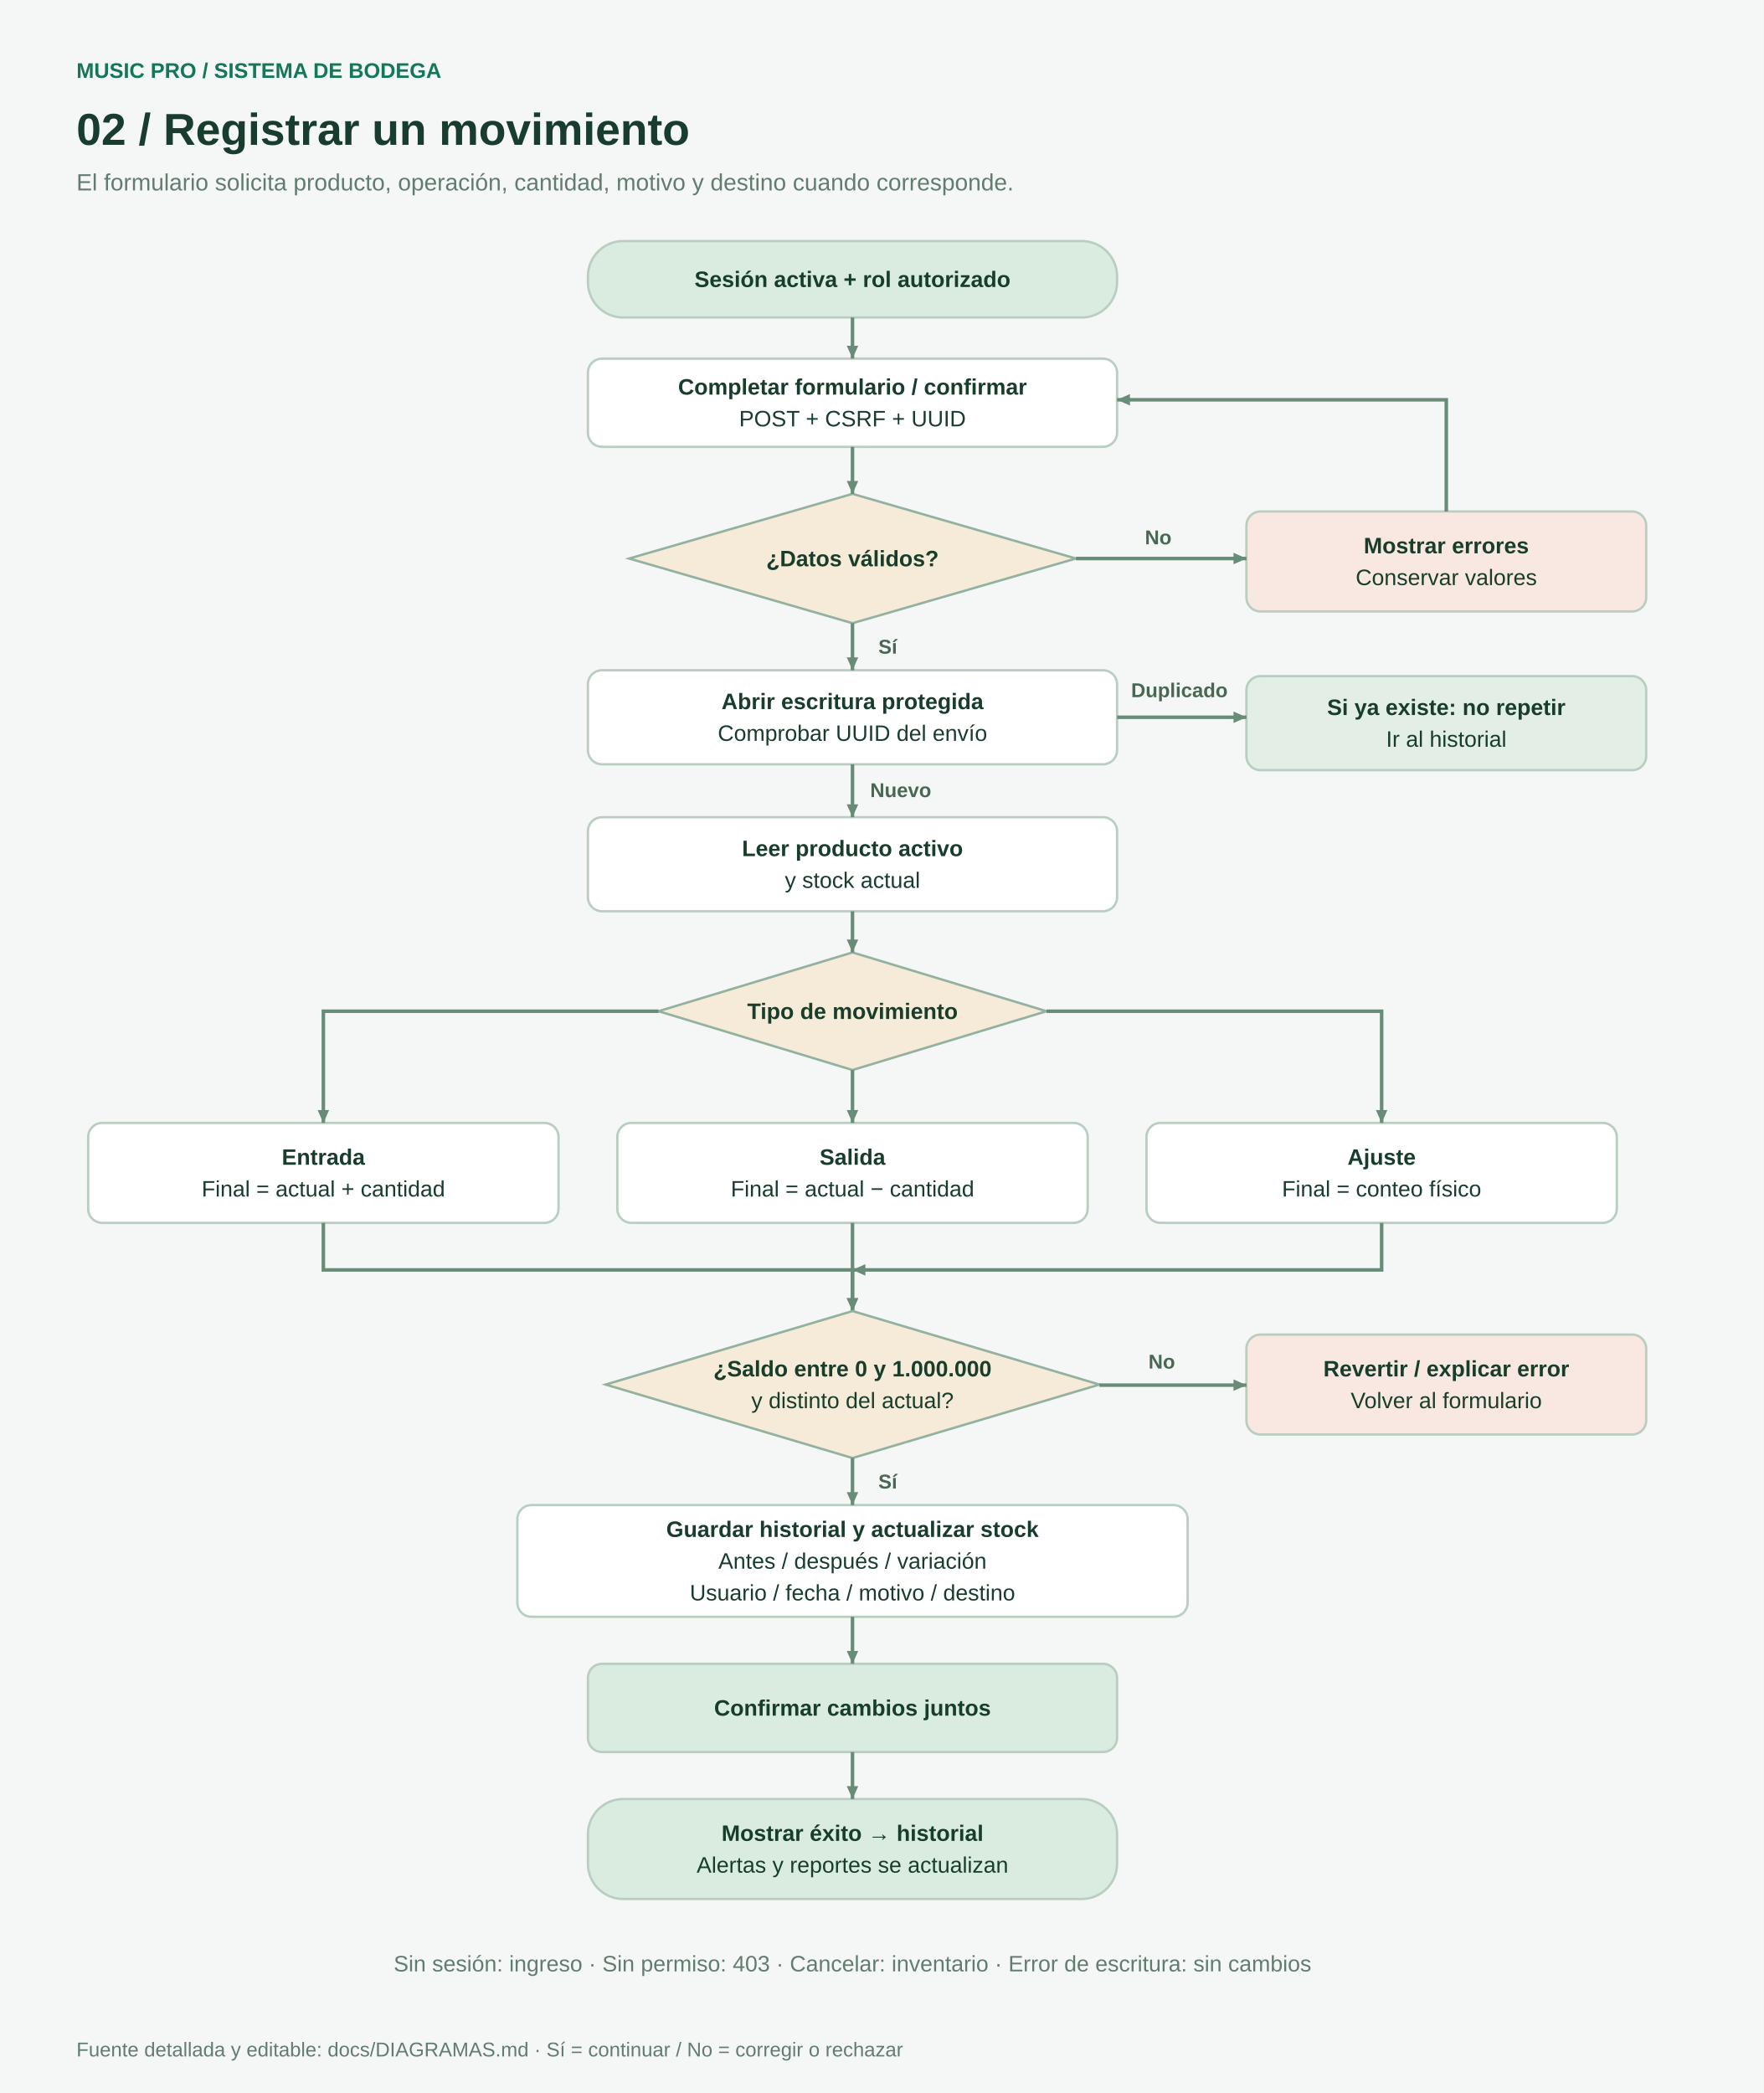
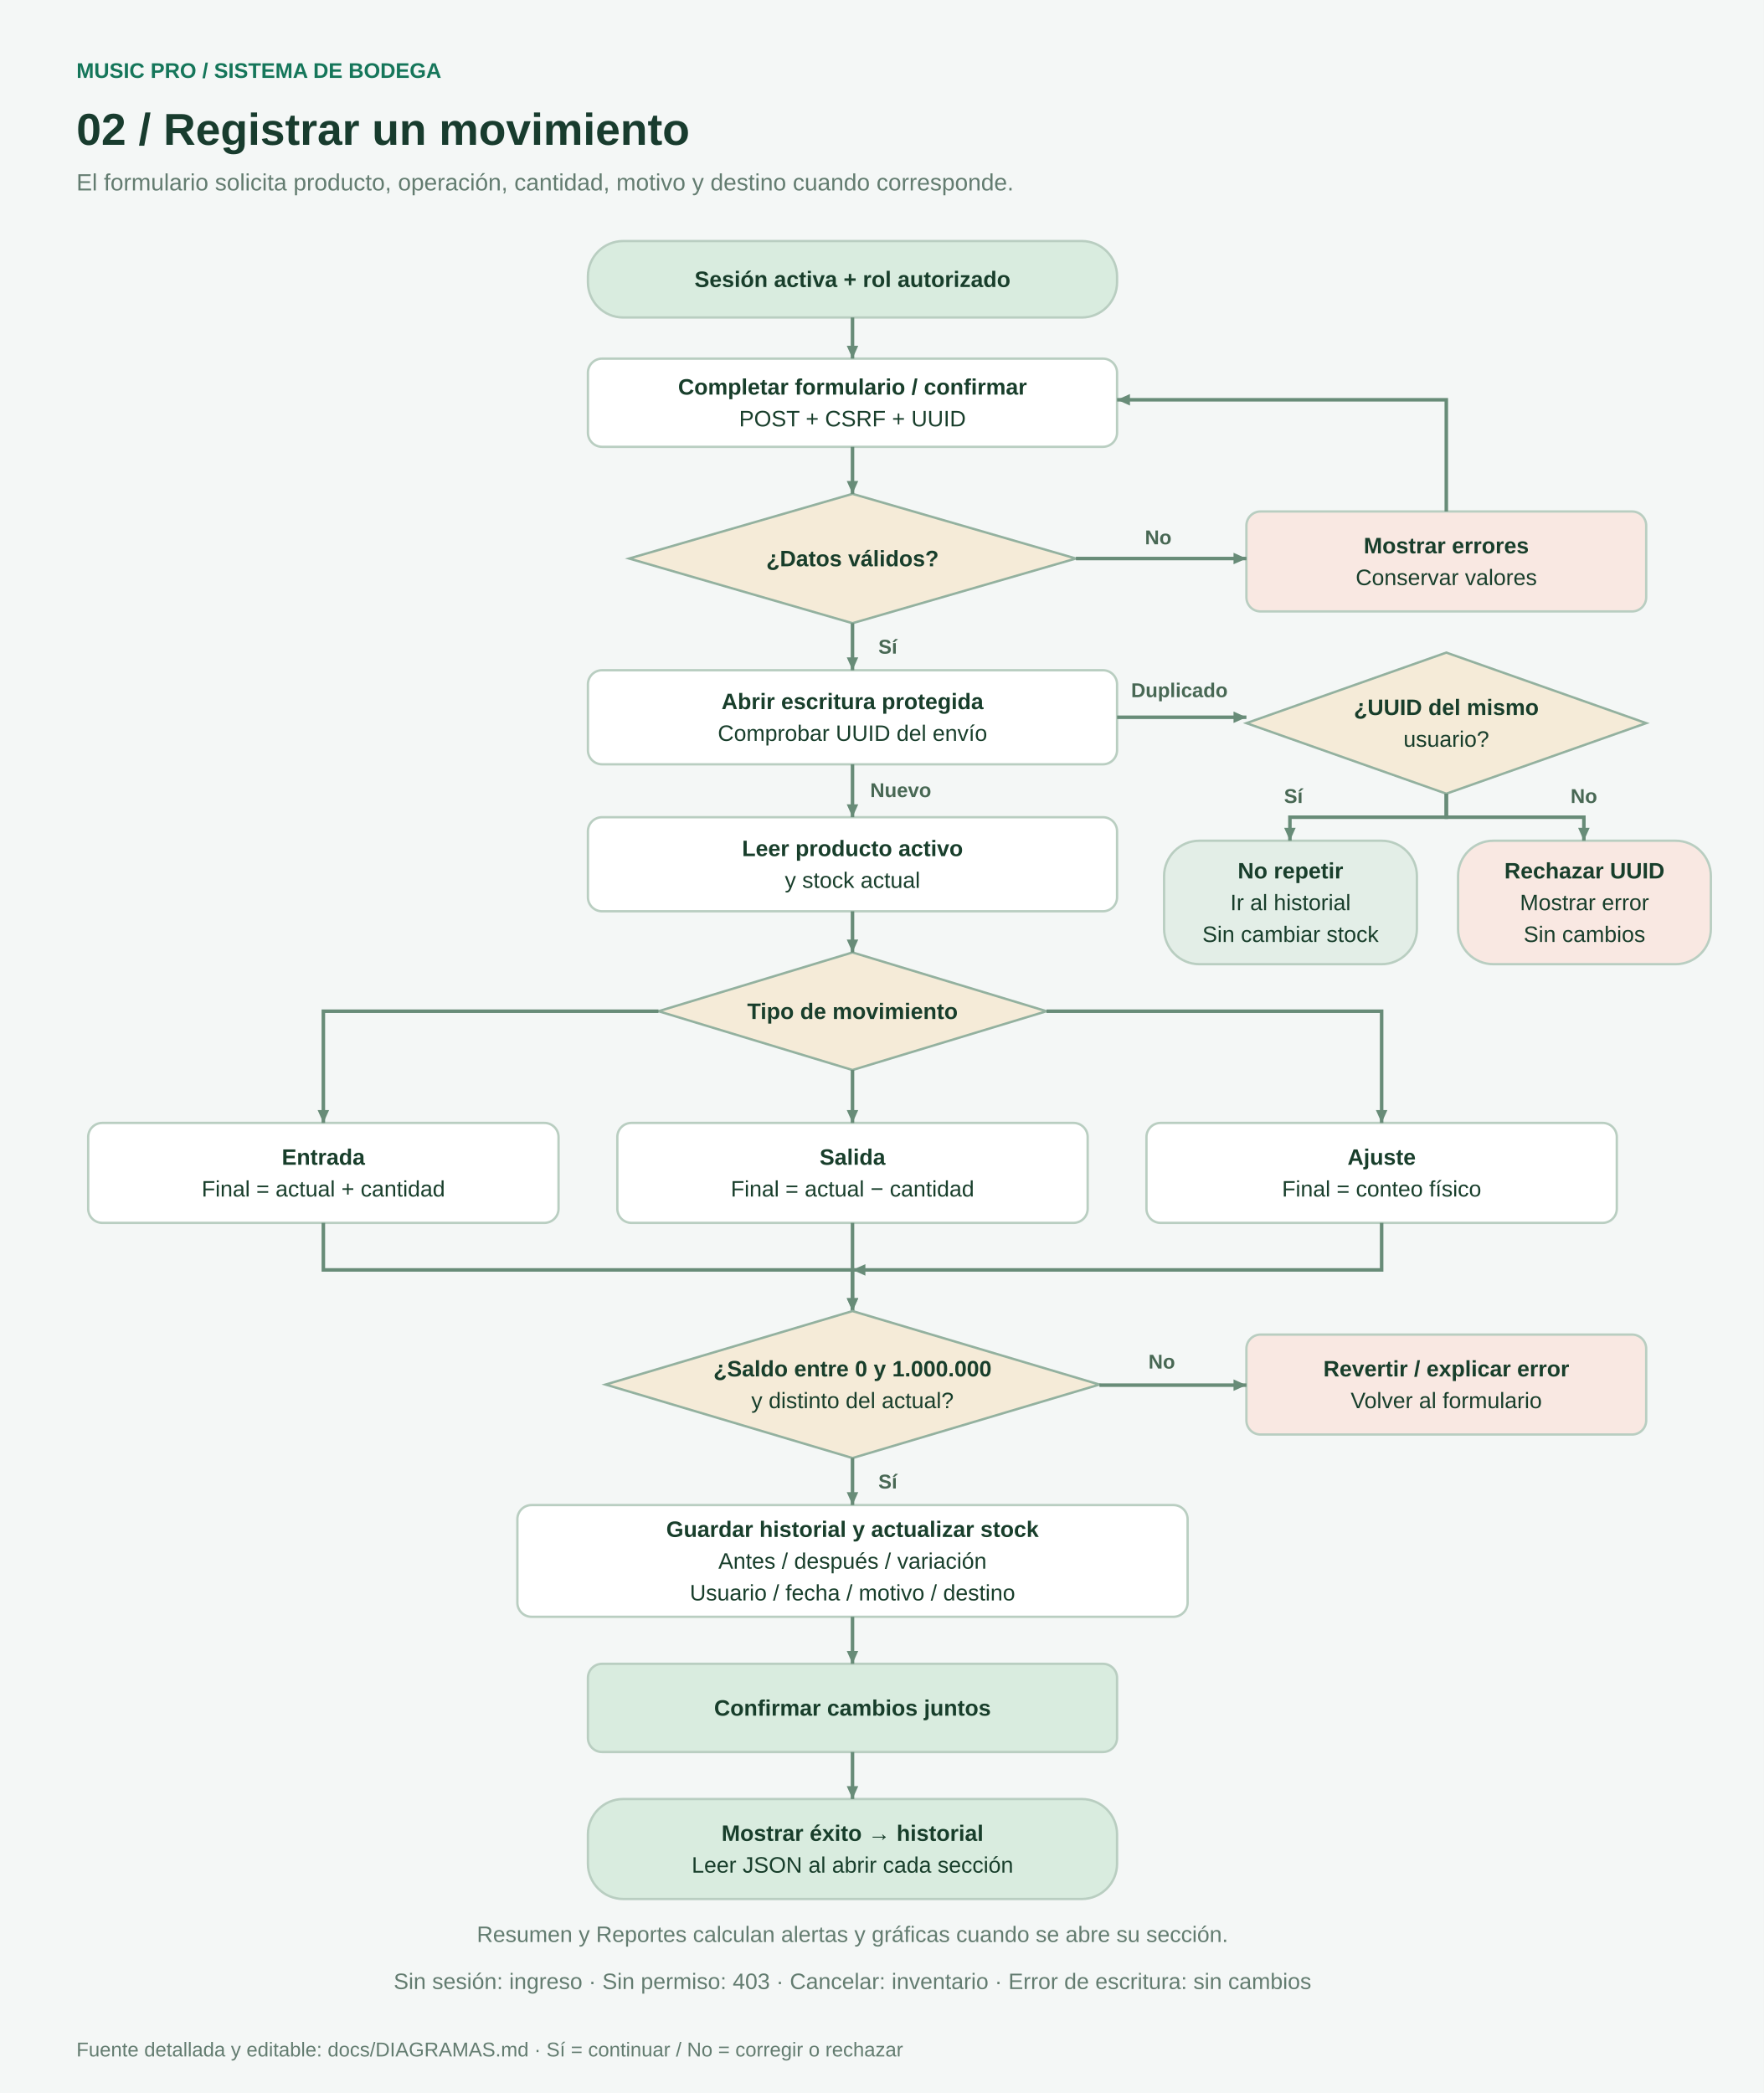
<svg xmlns="http://www.w3.org/2000/svg" width="1500" height="1780" viewBox="0 0 1500 1780">
  <rect width="100%" height="100%" fill="#f4f7f6" />
  <text x="65" y="60" text-anchor="start" dominant-baseline="central" font-family="Segoe UI, Arial, sans-serif" font-size="18" font-weight="700" fill="#15765a">MUSIC PRO / SISTEMA DE BODEGA</text>
  <text x="65" y="110" text-anchor="start" dominant-baseline="central" font-family="Segoe UI, Arial, sans-serif" font-size="38" font-weight="700" fill="#183c2e">02 / Registrar un movimiento</text>
  <text x="65" y="155" text-anchor="start" dominant-baseline="central" font-family="Segoe UI, Arial, sans-serif" font-size="20" font-weight="400" fill="#637c70">El formulario solicita producto, operación, cantidad, motivo y destino cuando corresponde.</text>
  <rect x="500" y="205" width="450" height="65" rx="30" fill="#d9ecdf" stroke="#b9cec1" stroke-width="2" />
  <text x="725.0" y="237.5" text-anchor="middle" dominant-baseline="central" font-family="Segoe UI, Arial, sans-serif" font-size="19" font-weight="700" fill="#183e2b">Sesión activa + rol autorizado</text>
  <rect x="500" y="305" width="450" height="75" rx="12" fill="#ffffff" stroke="#b9cec1" stroke-width="2" />
  <text x="725.0" y="329.0" text-anchor="middle" dominant-baseline="central" font-family="Segoe UI, Arial, sans-serif" font-size="19" font-weight="700" fill="#183e2b">Completar formulario / confirmar</text>
  <text x="725.0" y="356.0" text-anchor="middle" dominant-baseline="central" font-family="Segoe UI, Arial, sans-serif" font-size="19" font-weight="400" fill="#183e2b">POST + CSRF + UUID</text>
  <polyline points="725,270 725,305" fill="none" stroke="#688c78" stroke-width="3" />
  <polygon points="725,305 720.107,294.043 729.893,294.043" fill="#688c78" />
  <polygon points="725.0,420 915,475.0 725.0,530 535,475.0" fill="#f5ebd8" stroke="#93b19f" stroke-width="2" />
  <text x="725.0" y="475.0" text-anchor="middle" dominant-baseline="central" font-family="Segoe UI, Arial, sans-serif" font-size="19" font-weight="700" fill="#183e2b">¿Datos válidos?</text>
  <polyline points="725,380 725,420" fill="none" stroke="#688c78" stroke-width="3" />
  <polygon points="725,420 720.107,409.043 729.893,409.043" fill="#688c78" />
  <rect x="1060" y="435" width="340" height="85" rx="12" fill="#f9e8e2" stroke="#b9cec1" stroke-width="2" />
  <text x="1230.0" y="464.0" text-anchor="middle" dominant-baseline="central" font-family="Segoe UI, Arial, sans-serif" font-size="19" font-weight="700" fill="#183e2b">Mostrar errores</text>
  <text x="1230.0" y="491.0" text-anchor="middle" dominant-baseline="central" font-family="Segoe UI, Arial, sans-serif" font-size="19" font-weight="400" fill="#183e2b">Conservar valores</text>
  <polyline points="915,475 1060,475" fill="none" stroke="#688c78" stroke-width="3" />
  <polygon points="1060,475 1049.043,479.893 1049.043,470.107" fill="#688c78" />
  <text x="985" y="457" text-anchor="middle" dominant-baseline="central" font-family="Segoe UI, Arial, sans-serif" font-size="17" font-weight="700" fill="#486854">No</text>
  <polyline points="1230,435 1230,340 950,340" fill="none" stroke="#688c78" stroke-width="3" />
  <polygon points="950,340 960.957,335.107 960.957,344.893" fill="#688c78" />
  <rect x="500" y="570" width="450" height="80" rx="12" fill="#ffffff" stroke="#b9cec1" stroke-width="2" />
  <text x="725.0" y="596.5" text-anchor="middle" dominant-baseline="central" font-family="Segoe UI, Arial, sans-serif" font-size="19" font-weight="700" fill="#183e2b">Abrir escritura protegida</text>
  <text x="725.0" y="623.5" text-anchor="middle" dominant-baseline="central" font-family="Segoe UI, Arial, sans-serif" font-size="19" font-weight="400" fill="#183e2b">Comprobar UUID del envío</text>
  <polyline points="725,530 725,570" fill="none" stroke="#688c78" stroke-width="3" />
  <polygon points="725,570 720.107,559.043 729.893,559.043" fill="#688c78" />
  <text x="755" y="550" text-anchor="middle" dominant-baseline="central" font-family="Segoe UI, Arial, sans-serif" font-size="17" font-weight="700" fill="#486854">Sí</text>
-   <rect x="1060" y="575" width="340" height="80" rx="12" fill="#e3eee7" stroke="#b9cec1" stroke-width="2" />
-   <text x="1230.0" y="601.5" text-anchor="middle" dominant-baseline="central" font-family="Segoe UI, Arial, sans-serif" font-size="19" font-weight="700" fill="#183e2b">Si ya existe: no repetir</text>
-   <text x="1230.0" y="628.5" text-anchor="middle" dominant-baseline="central" font-family="Segoe UI, Arial, sans-serif" font-size="19" font-weight="400" fill="#183e2b">Ir al historial</text>
+   <polygon points="1230.0,555 1400,615.0 1230.0,675 1060,615.0" fill="#f5ebd8" stroke="#93b19f" stroke-width="2" />
+   <text x="1230.0" y="601.5" text-anchor="middle" dominant-baseline="central" font-family="Segoe UI, Arial, sans-serif" font-size="19" font-weight="700" fill="#183e2b">¿UUID del mismo</text>
+   <text x="1230.0" y="628.5" text-anchor="middle" dominant-baseline="central" font-family="Segoe UI, Arial, sans-serif" font-size="19" font-weight="400" fill="#183e2b">usuario?</text>
  <polyline points="950,610 1060,610" fill="none" stroke="#688c78" stroke-width="3" />
  <polygon points="1060,610 1049.043,614.893 1049.043,605.107" fill="#688c78" />
  <text x="1003" y="587" text-anchor="middle" dominant-baseline="central" font-family="Segoe UI, Arial, sans-serif" font-size="17" font-weight="700" fill="#486854">Duplicado</text>
+   <rect x="990" y="715" width="215" height="105" rx="30" fill="#e3eee7" stroke="#b9cec1" stroke-width="2" />
+   <text x="1097.5" y="740.5" text-anchor="middle" dominant-baseline="central" font-family="Segoe UI, Arial, sans-serif" font-size="19" font-weight="700" fill="#183e2b">No repetir</text>
+   <text x="1097.5" y="767.5" text-anchor="middle" dominant-baseline="central" font-family="Segoe UI, Arial, sans-serif" font-size="19" font-weight="400" fill="#183e2b">Ir al historial</text>
+   <text x="1097.5" y="794.5" text-anchor="middle" dominant-baseline="central" font-family="Segoe UI, Arial, sans-serif" font-size="19" font-weight="400" fill="#183e2b">Sin cambiar stock</text>
+   <rect x="1240" y="715" width="215" height="105" rx="30" fill="#f9e8e2" stroke="#b9cec1" stroke-width="2" />
+   <text x="1347.5" y="740.5" text-anchor="middle" dominant-baseline="central" font-family="Segoe UI, Arial, sans-serif" font-size="19" font-weight="700" fill="#183e2b">Rechazar UUID</text>
+   <text x="1347.5" y="767.5" text-anchor="middle" dominant-baseline="central" font-family="Segoe UI, Arial, sans-serif" font-size="19" font-weight="400" fill="#183e2b">Mostrar error</text>
+   <text x="1347.5" y="794.5" text-anchor="middle" dominant-baseline="central" font-family="Segoe UI, Arial, sans-serif" font-size="19" font-weight="400" fill="#183e2b">Sin cambios</text>
+   <polyline points="1230,675 1230,695 1097,695 1097,715" fill="none" stroke="#688c78" stroke-width="3" />
+   <polygon points="1097,715 1092.107,704.043 1101.893,704.043" fill="#688c78" />
+   <text x="1100" y="677" text-anchor="middle" dominant-baseline="central" font-family="Segoe UI, Arial, sans-serif" font-size="17" font-weight="700" fill="#486854">Sí</text>
+   <polyline points="1230,675 1230,695 1347,695 1347,715" fill="none" stroke="#688c78" stroke-width="3" />
+   <polygon points="1347,715 1342.107,704.043 1351.893,704.043" fill="#688c78" />
+   <text x="1347" y="677" text-anchor="middle" dominant-baseline="central" font-family="Segoe UI, Arial, sans-serif" font-size="17" font-weight="700" fill="#486854">No</text>
  <rect x="500" y="695" width="450" height="80" rx="12" fill="#ffffff" stroke="#b9cec1" stroke-width="2" />
  <text x="725.0" y="721.5" text-anchor="middle" dominant-baseline="central" font-family="Segoe UI, Arial, sans-serif" font-size="19" font-weight="700" fill="#183e2b">Leer producto activo</text>
  <text x="725.0" y="748.5" text-anchor="middle" dominant-baseline="central" font-family="Segoe UI, Arial, sans-serif" font-size="19" font-weight="400" fill="#183e2b">y stock actual</text>
  <polyline points="725,650 725,695" fill="none" stroke="#688c78" stroke-width="3" />
  <polygon points="725,695 720.107,684.043 729.893,684.043" fill="#688c78" />
  <text x="766" y="672" text-anchor="middle" dominant-baseline="central" font-family="Segoe UI, Arial, sans-serif" font-size="17" font-weight="700" fill="#486854">Nuevo</text>
  <polygon points="725.0,810 890,860.0 725.0,910 560,860.0" fill="#f5ebd8" stroke="#93b19f" stroke-width="2" />
  <text x="725.0" y="860.0" text-anchor="middle" dominant-baseline="central" font-family="Segoe UI, Arial, sans-serif" font-size="19" font-weight="700" fill="#183e2b">Tipo de movimiento</text>
  <polyline points="725,775 725,810" fill="none" stroke="#688c78" stroke-width="3" />
  <polygon points="725,810 720.107,799.043 729.893,799.043" fill="#688c78" />
  <rect x="75" y="955" width="400" height="85" rx="12" fill="#ffffff" stroke="#b9cec1" stroke-width="2" />
  <text x="275.0" y="984.0" text-anchor="middle" dominant-baseline="central" font-family="Segoe UI, Arial, sans-serif" font-size="19" font-weight="700" fill="#183e2b">Entrada</text>
  <text x="275.0" y="1011.0" text-anchor="middle" dominant-baseline="central" font-family="Segoe UI, Arial, sans-serif" font-size="19" font-weight="400" fill="#183e2b">Final = actual + cantidad</text>
  <rect x="525" y="955" width="400" height="85" rx="12" fill="#ffffff" stroke="#b9cec1" stroke-width="2" />
  <text x="725.0" y="984.0" text-anchor="middle" dominant-baseline="central" font-family="Segoe UI, Arial, sans-serif" font-size="19" font-weight="700" fill="#183e2b">Salida</text>
  <text x="725.0" y="1011.0" text-anchor="middle" dominant-baseline="central" font-family="Segoe UI, Arial, sans-serif" font-size="19" font-weight="400" fill="#183e2b">Final = actual − cantidad</text>
  <rect x="975" y="955" width="400" height="85" rx="12" fill="#ffffff" stroke="#b9cec1" stroke-width="2" />
  <text x="1175.0" y="984.0" text-anchor="middle" dominant-baseline="central" font-family="Segoe UI, Arial, sans-serif" font-size="19" font-weight="700" fill="#183e2b">Ajuste</text>
  <text x="1175.0" y="1011.0" text-anchor="middle" dominant-baseline="central" font-family="Segoe UI, Arial, sans-serif" font-size="19" font-weight="400" fill="#183e2b">Final = conteo físico</text>
  <polyline points="560,860 275,860 275,955" fill="none" stroke="#688c78" stroke-width="3" />
  <polygon points="275,955 270.107,944.043 279.893,944.043" fill="#688c78" />
  <polyline points="725,910 725,955" fill="none" stroke="#688c78" stroke-width="3" />
  <polygon points="725,955 720.107,944.043 729.893,944.043" fill="#688c78" />
  <polyline points="890,860 1175,860 1175,955" fill="none" stroke="#688c78" stroke-width="3" />
  <polygon points="1175,955 1170.107,944.043 1179.893,944.043" fill="#688c78" />
  <polyline points="275,1040 275,1080 725,1080 725,1115" fill="none" stroke="#688c78" stroke-width="3" />
  <polygon points="725,1115 720.107,1104.043 729.893,1104.043" fill="#688c78" />
  <polyline points="725,1040 725,1115" fill="none" stroke="#688c78" stroke-width="3" />
  <polygon points="725,1115 720.107,1104.043 729.893,1104.043" fill="#688c78" />
  <polyline points="1175,1040 1175,1080 725,1080" fill="none" stroke="#688c78" stroke-width="3" />
  <polygon points="725,1080 735.957,1075.107 735.957,1084.893" fill="#688c78" />
  <polygon points="725.0,1115 935,1177.5 725.0,1240 515,1177.5" fill="#f5ebd8" stroke="#93b19f" stroke-width="2" />
  <text x="725.0" y="1164.0" text-anchor="middle" dominant-baseline="central" font-family="Segoe UI, Arial, sans-serif" font-size="19" font-weight="700" fill="#183e2b">¿Saldo entre 0 y 1.000.000</text>
  <text x="725.0" y="1191.0" text-anchor="middle" dominant-baseline="central" font-family="Segoe UI, Arial, sans-serif" font-size="19" font-weight="400" fill="#183e2b">y distinto del actual?</text>
  <rect x="1060" y="1135" width="340" height="85" rx="12" fill="#f9e8e2" stroke="#b9cec1" stroke-width="2" />
  <text x="1230.0" y="1164.0" text-anchor="middle" dominant-baseline="central" font-family="Segoe UI, Arial, sans-serif" font-size="19" font-weight="700" fill="#183e2b">Revertir / explicar error</text>
  <text x="1230.0" y="1191.0" text-anchor="middle" dominant-baseline="central" font-family="Segoe UI, Arial, sans-serif" font-size="19" font-weight="400" fill="#183e2b">Volver al formulario</text>
  <polyline points="935,1178 1060,1178" fill="none" stroke="#688c78" stroke-width="3" />
  <polygon points="1060,1178 1049.043,1182.893 1049.043,1173.107" fill="#688c78" />
  <text x="988" y="1158" text-anchor="middle" dominant-baseline="central" font-family="Segoe UI, Arial, sans-serif" font-size="17" font-weight="700" fill="#486854">No</text>
  <rect x="440" y="1280" width="570" height="95" rx="12" fill="#ffffff" stroke="#b9cec1" stroke-width="2" />
  <text x="725.0" y="1300.5" text-anchor="middle" dominant-baseline="central" font-family="Segoe UI, Arial, sans-serif" font-size="19" font-weight="700" fill="#183e2b">Guardar historial y actualizar stock</text>
  <text x="725.0" y="1327.5" text-anchor="middle" dominant-baseline="central" font-family="Segoe UI, Arial, sans-serif" font-size="19" font-weight="400" fill="#183e2b">Antes / después / variación</text>
  <text x="725.0" y="1354.5" text-anchor="middle" dominant-baseline="central" font-family="Segoe UI, Arial, sans-serif" font-size="19" font-weight="400" fill="#183e2b">Usuario / fecha / motivo / destino</text>
  <polyline points="725,1240 725,1280" fill="none" stroke="#688c78" stroke-width="3" />
  <polygon points="725,1280 720.107,1269.043 729.893,1269.043" fill="#688c78" />
  <text x="755" y="1260" text-anchor="middle" dominant-baseline="central" font-family="Segoe UI, Arial, sans-serif" font-size="17" font-weight="700" fill="#486854">Sí</text>
  <rect x="500" y="1415" width="450" height="75" rx="12" fill="#d9ecdf" stroke="#b9cec1" stroke-width="2" />
  <text x="725.0" y="1452.5" text-anchor="middle" dominant-baseline="central" font-family="Segoe UI, Arial, sans-serif" font-size="19" font-weight="700" fill="#183e2b">Confirmar cambios juntos</text>
  <polyline points="725,1375 725,1415" fill="none" stroke="#688c78" stroke-width="3" />
  <polygon points="725,1415 720.107,1404.043 729.893,1404.043" fill="#688c78" />
  <rect x="500" y="1530" width="450" height="85" rx="30" fill="#d9ecdf" stroke="#b9cec1" stroke-width="2" />
  <text x="725.0" y="1559.0" text-anchor="middle" dominant-baseline="central" font-family="Segoe UI, Arial, sans-serif" font-size="19" font-weight="700" fill="#183e2b">Mostrar éxito → historial</text>
-   <text x="725.0" y="1586.0" text-anchor="middle" dominant-baseline="central" font-family="Segoe UI, Arial, sans-serif" font-size="19" font-weight="400" fill="#183e2b">Alertas y reportes se actualizan</text>
+   <text x="725.0" y="1586.0" text-anchor="middle" dominant-baseline="central" font-family="Segoe UI, Arial, sans-serif" font-size="19" font-weight="400" fill="#183e2b">Leer JSON al abrir cada sección</text>
  <polyline points="725,1490 725,1530" fill="none" stroke="#688c78" stroke-width="3" />
  <polygon points="725,1530 720.107,1519.043 729.893,1519.043" fill="#688c78" />
-   <text x="725" y="1670" text-anchor="middle" dominant-baseline="central" font-family="Segoe UI, Arial, sans-serif" font-size="19" font-weight="400" fill="#637c70">Sin sesión: ingreso · Sin permiso: 403 · Cancelar: inventario · Error de escritura: sin cambios</text>
+   <text x="725" y="1645" text-anchor="middle" dominant-baseline="central" font-family="Segoe UI, Arial, sans-serif" font-size="19" font-weight="400" fill="#637c70">Resumen y Reportes calculan alertas y gráficas cuando se abre su sección.</text>
+   <text x="725" y="1685" text-anchor="middle" dominant-baseline="central" font-family="Segoe UI, Arial, sans-serif" font-size="19" font-weight="400" fill="#637c70">Sin sesión: ingreso · Sin permiso: 403 · Cancelar: inventario · Error de escritura: sin cambios</text>
  <text x="65" y="1743" text-anchor="start" dominant-baseline="central" font-family="Segoe UI, Arial, sans-serif" font-size="17" font-weight="400" fill="#637c70">Fuente detallada y editable: docs/DIAGRAMAS.md · Sí = continuar / No = corregir o rechazar</text>
</svg>
